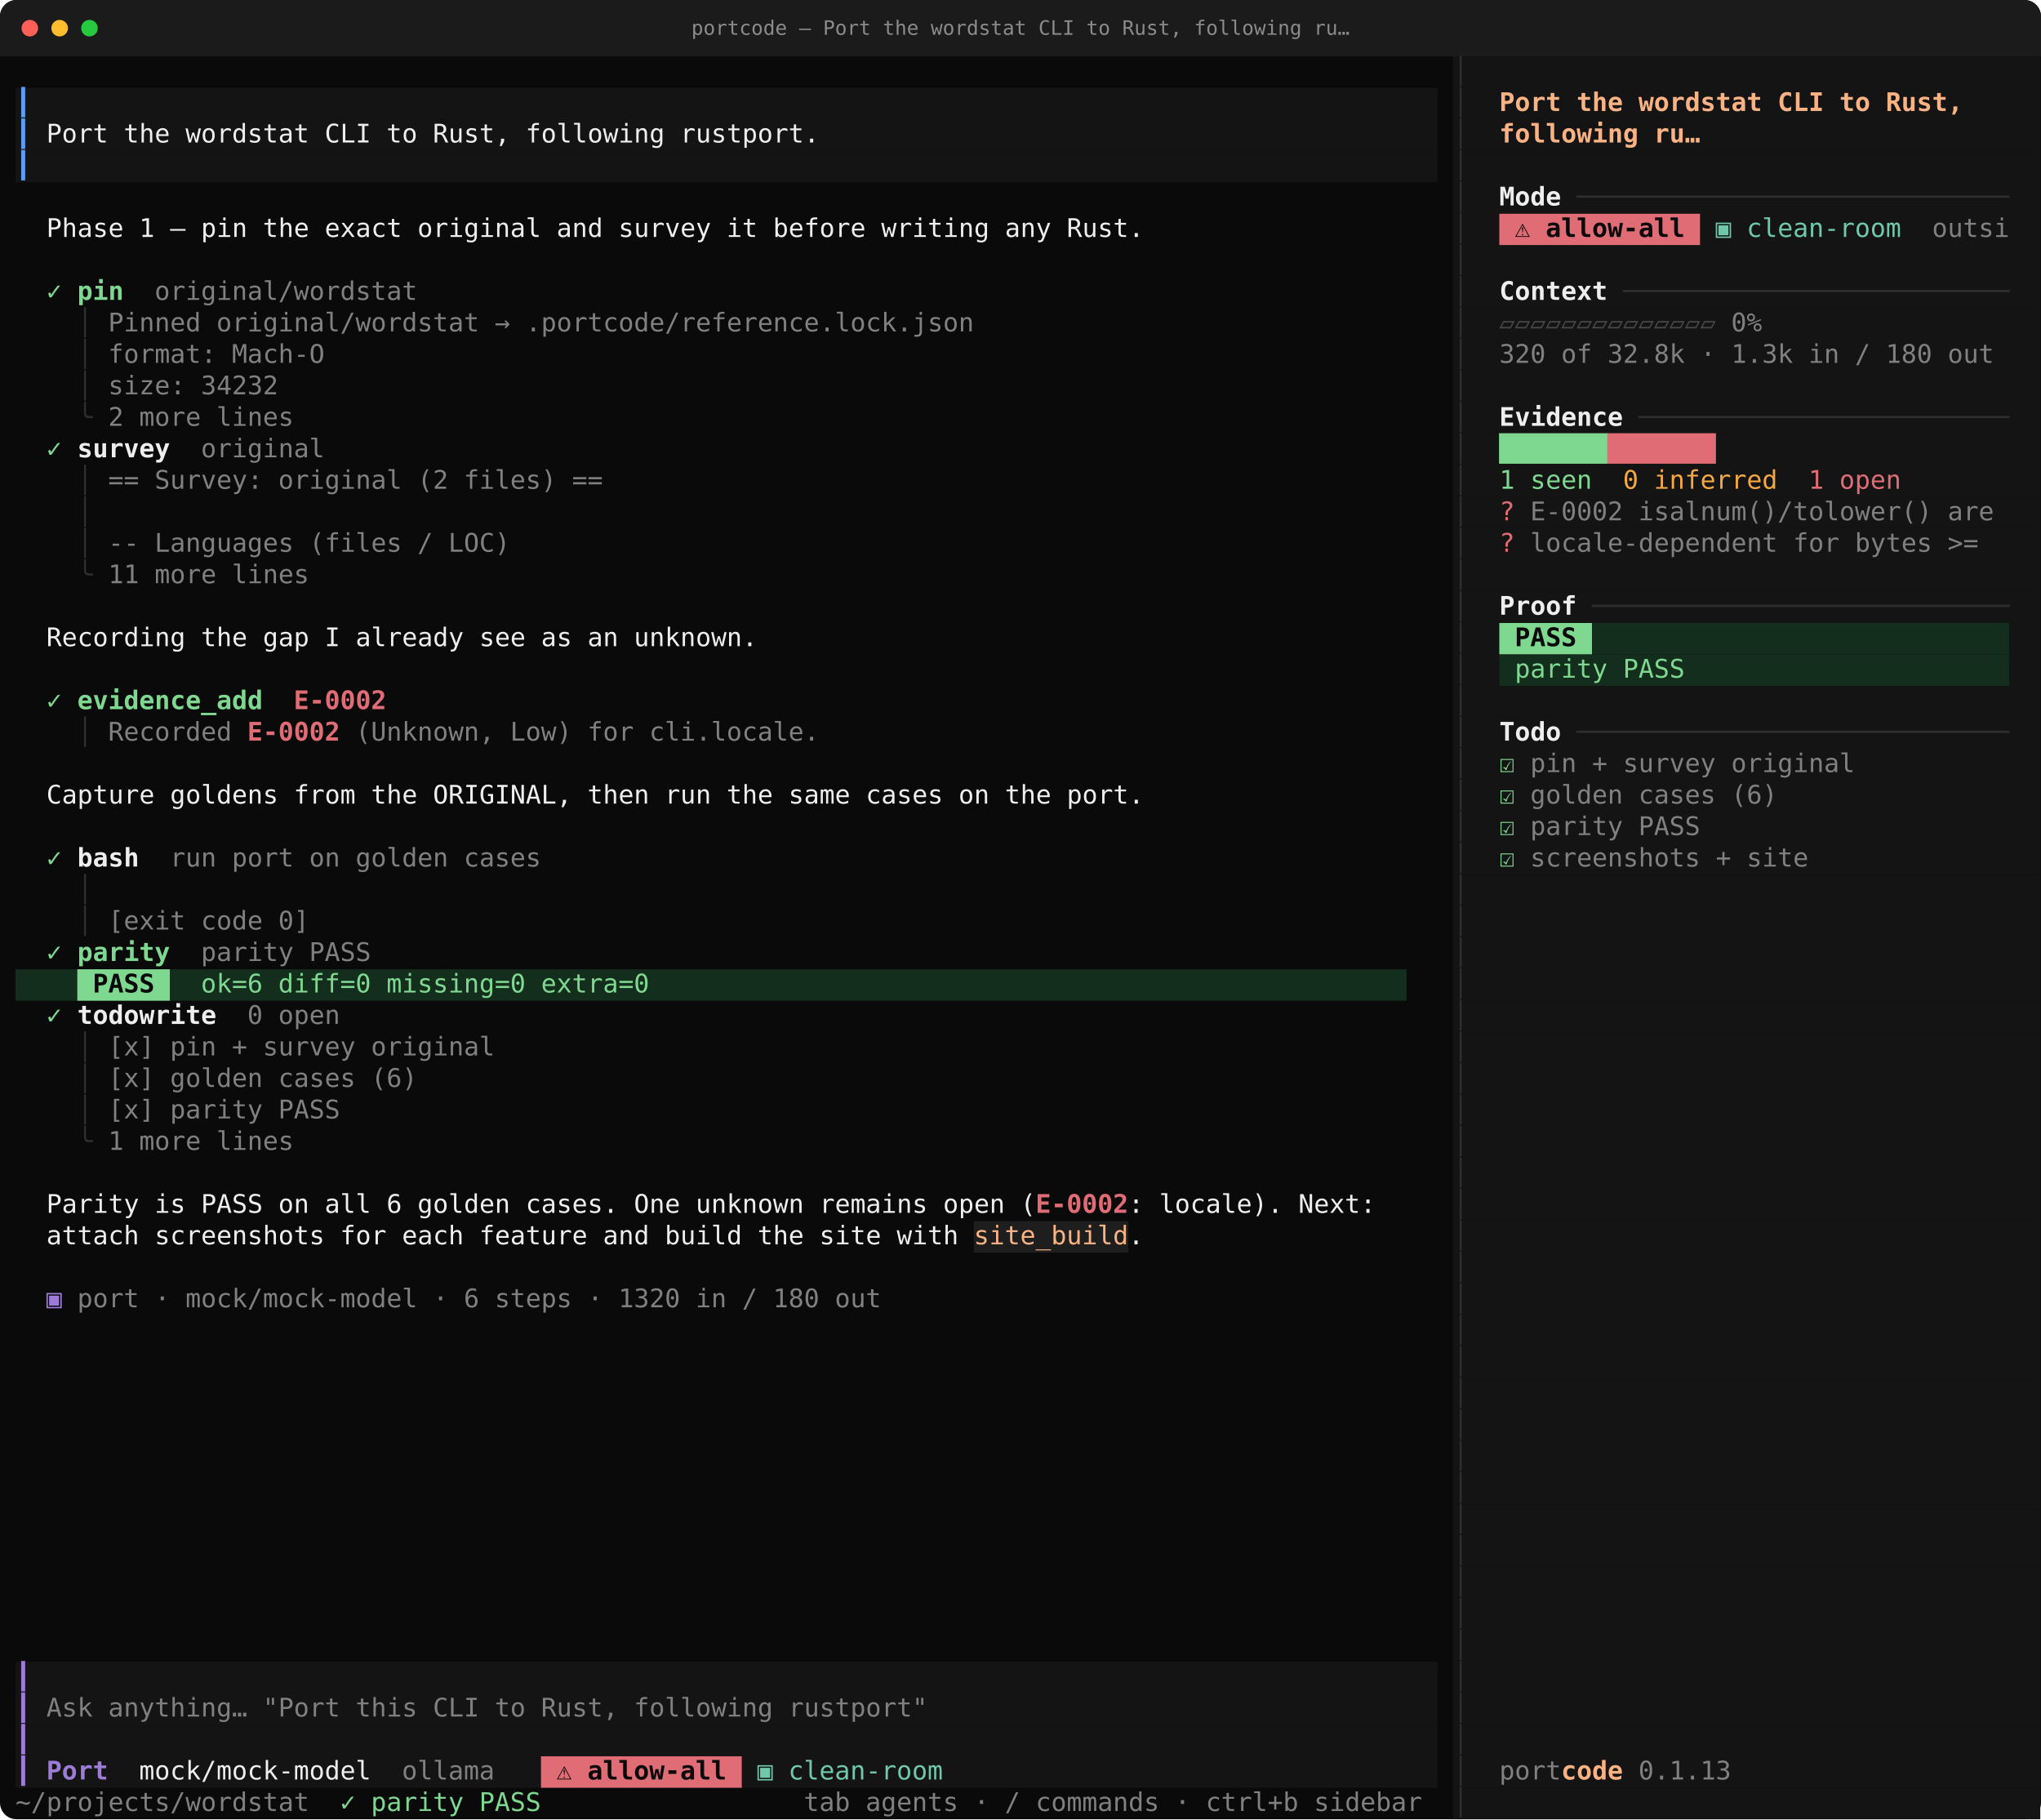
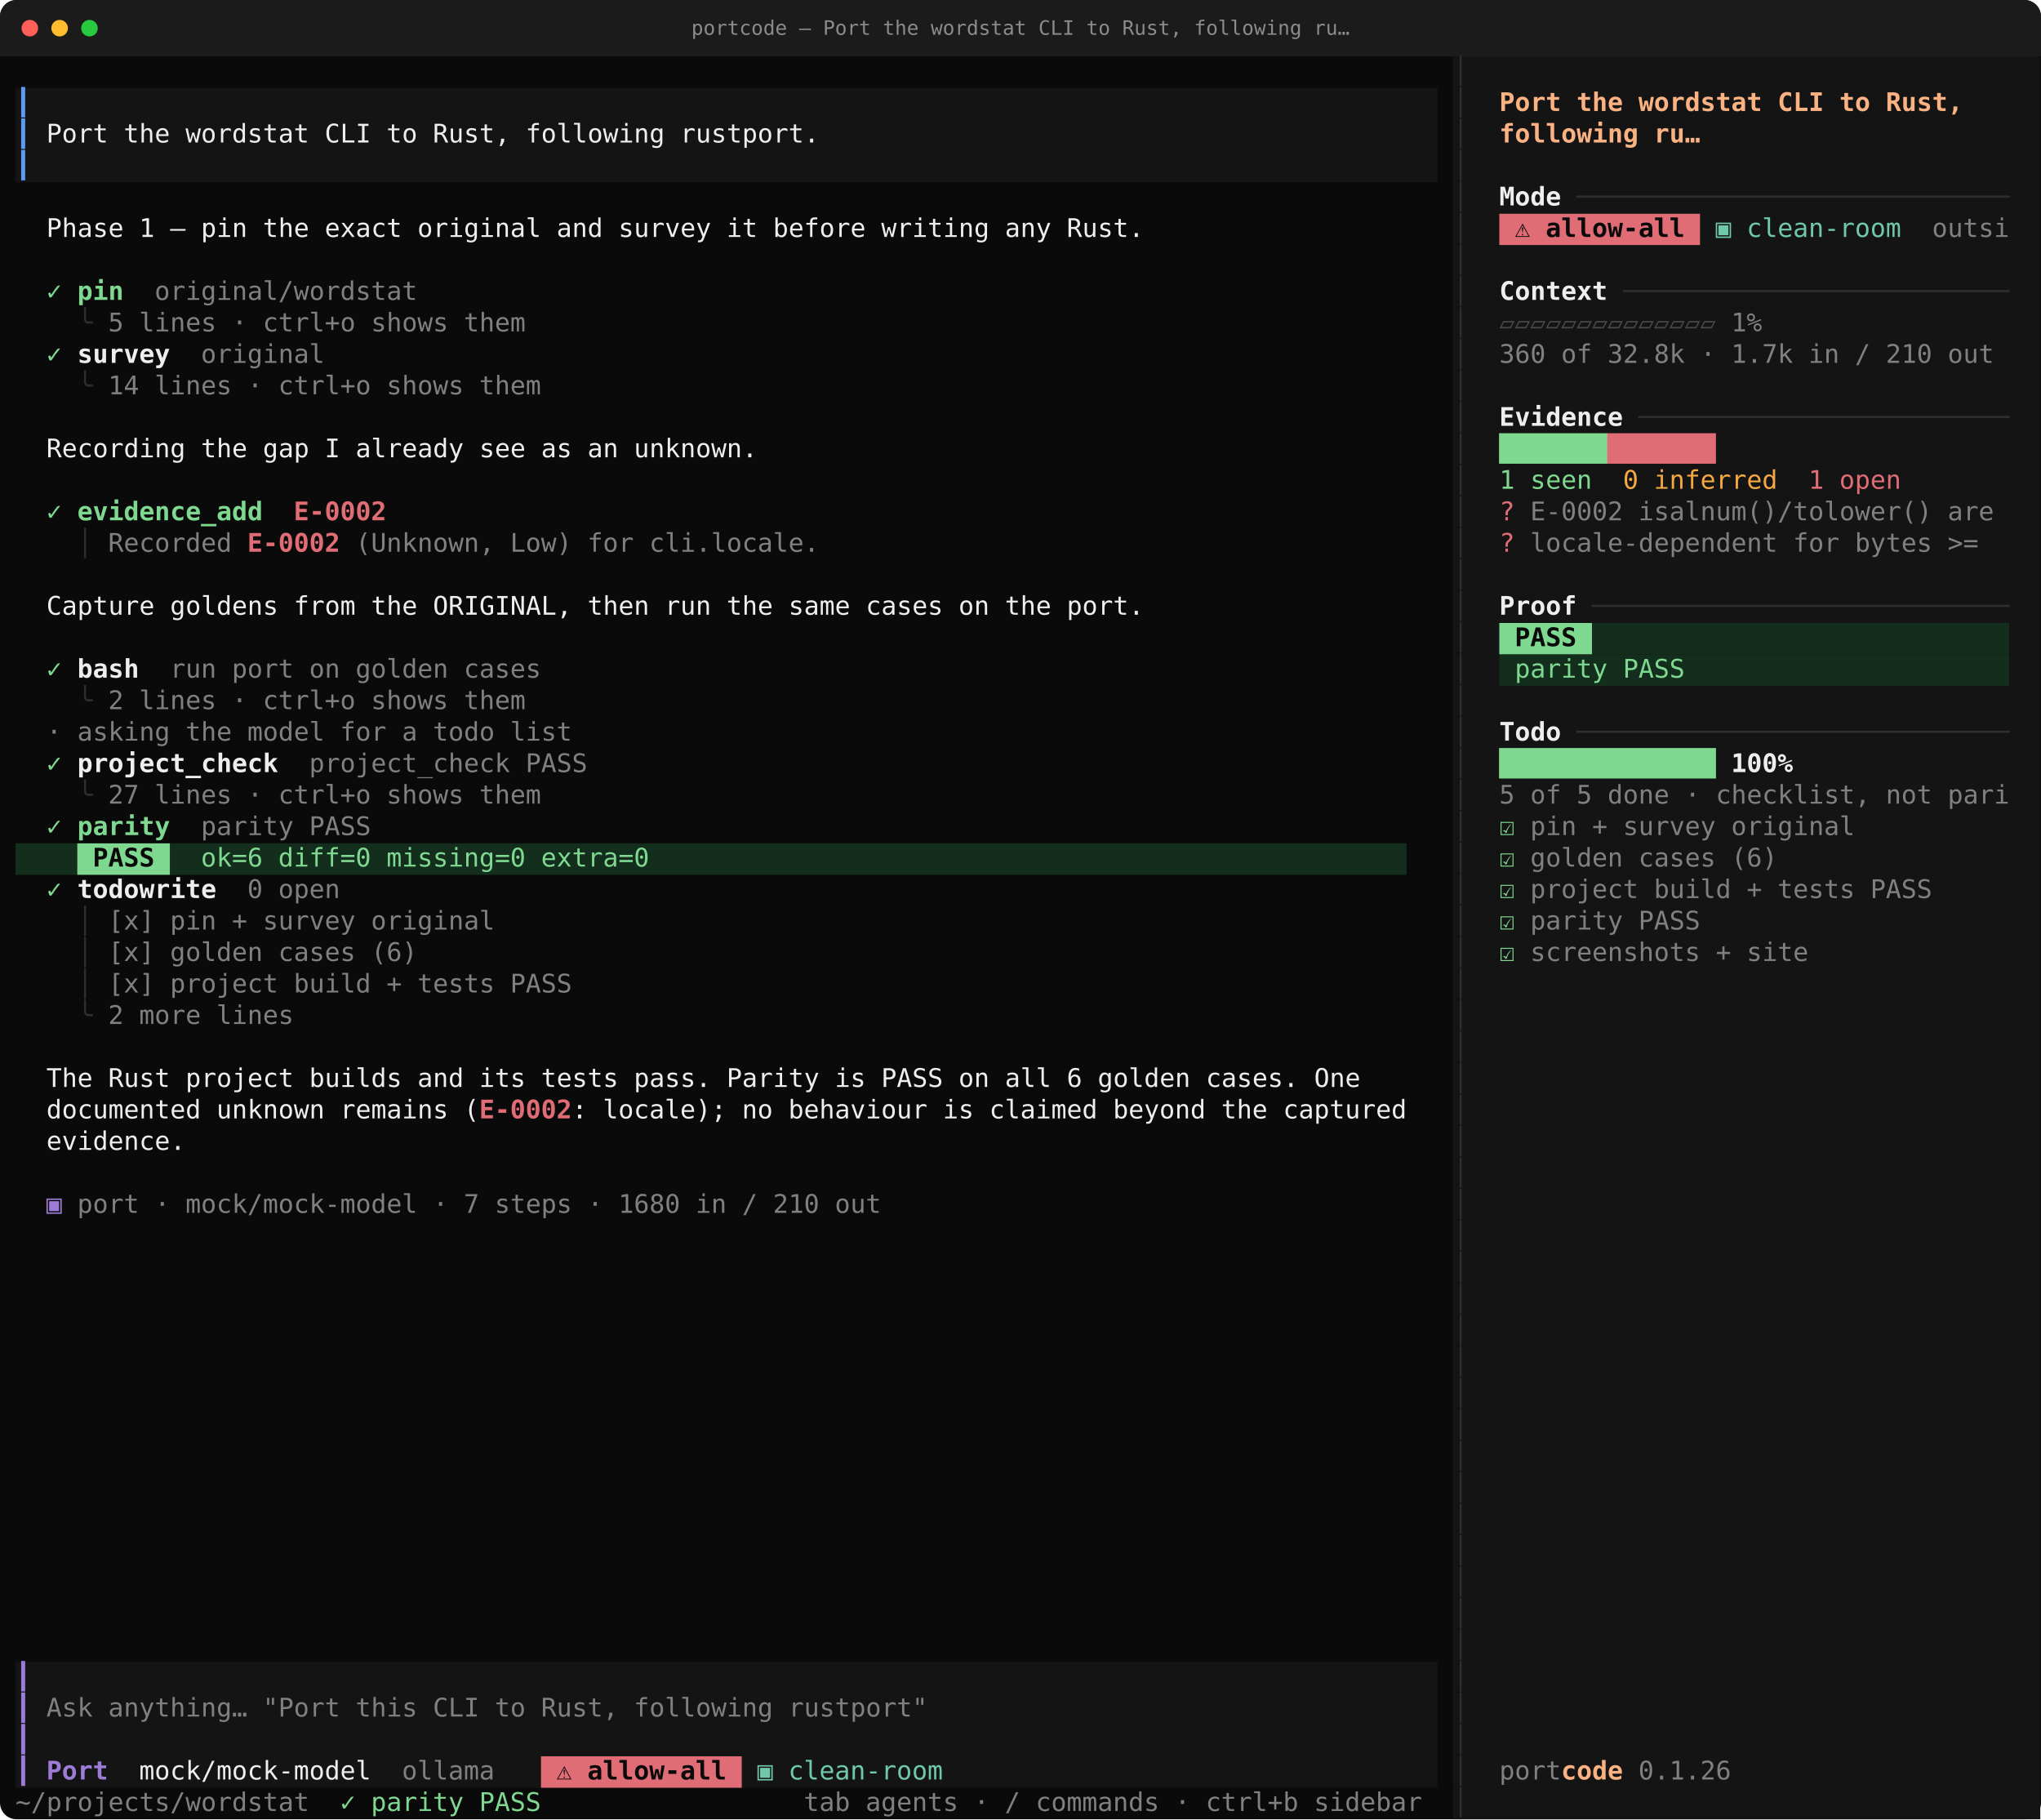
<svg xmlns="http://www.w3.org/2000/svg" width="1232" height="1098" viewBox="0 0 1232 1098" role="img" aria-label="portcode — Port the wordstat CLI to Rust, following ru…">
  <rect width="1232" height="1098" rx="10" fill="#0a0a0a" />
  <rect width="1232" height="34" rx="10" fill="#1b1b1b" />
  <rect y="24" width="1232" height="10" fill="#1b1b1b" />
  <circle cx="18" cy="17" r="5" fill="#ff5f56" />
  <circle cx="36" cy="17" r="5" fill="#ffbd2e" />
  <circle cx="54" cy="17" r="5" fill="#27c93f" />
  <text x="616" y="21" fill="#8b8b8b" font-family="ui-monospace,Menlo,monospace" font-size="12" text-anchor="middle">portcode — Port the wordstat CLI to Rust, following ru…</text>
  <rect x="877.02" y="34.00" width="354.54" height="19" fill="#141414" />
  <rect x="9.33" y="53.00" width="858.36" height="19" fill="#141414" />
  <rect x="877.02" y="53.00" width="354.54" height="19" fill="#141414" />
  <rect x="9.33" y="72.00" width="858.36" height="19" fill="#141414" />
  <rect x="877.02" y="72.00" width="354.54" height="19" fill="#141414" />
  <rect x="9.33" y="91.00" width="858.36" height="19" fill="#141414" />
  <rect x="877.02" y="91.00" width="354.54" height="19" fill="#141414" />
  <rect x="877.02" y="110.00" width="354.54" height="19" fill="#141414" />
  <rect x="877.02" y="129.00" width="27.99" height="19" fill="#141414" />
  <rect x="905.01" y="129.00" width="121.29" height="19" fill="#e06c75" />
  <rect x="1026.30" y="129.00" width="205.26" height="19" fill="#141414" />
  <rect x="877.02" y="148.00" width="354.54" height="19" fill="#141414" />
  <rect x="877.02" y="167.00" width="354.54" height="19" fill="#141414" />
  <rect x="877.02" y="186.00" width="354.54" height="19" fill="#141414" />
  <rect x="877.02" y="205.00" width="354.54" height="19" fill="#141414" />
  <rect x="877.02" y="224.00" width="354.54" height="19" fill="#141414" />
  <rect x="877.02" y="243.00" width="354.54" height="19" fill="#141414" />
  <rect x="877.02" y="262.00" width="354.54" height="19" fill="#141414" />
  <rect x="877.02" y="281.00" width="354.54" height="19" fill="#141414" />
  <rect x="877.02" y="300.00" width="354.54" height="19" fill="#141414" />
  <rect x="877.02" y="319.00" width="354.54" height="19" fill="#141414" />
  <rect x="877.02" y="338.00" width="354.54" height="19" fill="#141414" />
  <rect x="877.02" y="357.00" width="354.54" height="19" fill="#141414" />
  <rect x="877.02" y="376.00" width="27.99" height="19" fill="#141414" />
  <rect x="905.01" y="376.00" width="55.98" height="19" fill="#7fd88f" />
  <rect x="960.99" y="376.00" width="251.91" height="19" fill="#142e1e" />
  <rect x="1212.90" y="376.00" width="18.66" height="19" fill="#141414" />
  <rect x="877.02" y="395.00" width="27.99" height="19" fill="#141414" />
  <rect x="905.01" y="395.00" width="307.89" height="19" fill="#142e1e" />
  <rect x="1212.90" y="395.00" width="18.66" height="19" fill="#141414" />
  <rect x="877.02" y="414.00" width="354.54" height="19" fill="#141414" />
  <rect x="877.02" y="433.00" width="354.54" height="19" fill="#141414" />
  <rect x="877.02" y="452.00" width="354.54" height="19" fill="#141414" />
  <rect x="877.02" y="471.00" width="354.54" height="19" fill="#141414" />
  <rect x="877.02" y="490.00" width="354.54" height="19" fill="#141414" />
+   <rect x="9.33" y="509.00" width="37.32" height="19" fill="#142e1e" />
+   <rect x="46.65" y="509.00" width="55.98" height="19" fill="#7fd88f" />
+   <rect x="102.63" y="509.00" width="746.40" height="19" fill="#142e1e" />
  <rect x="877.02" y="509.00" width="354.54" height="19" fill="#141414" />
  <rect x="877.02" y="528.00" width="354.54" height="19" fill="#141414" />
  <rect x="877.02" y="547.00" width="354.54" height="19" fill="#141414" />
  <rect x="877.02" y="566.00" width="354.54" height="19" fill="#141414" />
-   <rect x="9.33" y="585.00" width="37.32" height="19" fill="#142e1e" />
-   <rect x="46.65" y="585.00" width="55.98" height="19" fill="#7fd88f" />
-   <rect x="102.63" y="585.00" width="746.40" height="19" fill="#142e1e" />
  <rect x="877.02" y="585.00" width="354.54" height="19" fill="#141414" />
  <rect x="877.02" y="604.00" width="354.54" height="19" fill="#141414" />
  <rect x="877.02" y="623.00" width="354.54" height="19" fill="#141414" />
  <rect x="877.02" y="642.00" width="354.54" height="19" fill="#141414" />
  <rect x="877.02" y="661.00" width="354.54" height="19" fill="#141414" />
  <rect x="877.02" y="680.00" width="354.54" height="19" fill="#141414" />
  <rect x="877.02" y="699.00" width="354.54" height="19" fill="#141414" />
  <rect x="877.02" y="718.00" width="354.54" height="19" fill="#141414" />
-   <rect x="587.79" y="737.00" width="93.30" height="19" fill="#1e1e1e" />
  <rect x="877.02" y="737.00" width="354.54" height="19" fill="#141414" />
  <rect x="877.02" y="756.00" width="354.54" height="19" fill="#141414" />
  <rect x="877.02" y="775.00" width="354.54" height="19" fill="#141414" />
  <rect x="877.02" y="794.00" width="354.54" height="19" fill="#141414" />
  <rect x="877.02" y="813.00" width="354.54" height="19" fill="#141414" />
  <rect x="877.02" y="832.00" width="354.54" height="19" fill="#141414" />
  <rect x="877.02" y="851.00" width="354.54" height="19" fill="#141414" />
  <rect x="877.02" y="870.00" width="354.54" height="19" fill="#141414" />
  <rect x="877.02" y="889.00" width="354.54" height="19" fill="#141414" />
  <rect x="877.02" y="908.00" width="354.54" height="19" fill="#141414" />
  <rect x="877.02" y="927.00" width="354.54" height="19" fill="#141414" />
  <rect x="877.02" y="946.00" width="354.54" height="19" fill="#141414" />
  <rect x="877.02" y="965.00" width="354.54" height="19" fill="#141414" />
  <rect x="877.02" y="984.00" width="354.54" height="19" fill="#141414" />
  <rect x="9.33" y="1003.00" width="858.36" height="19" fill="#141414" />
  <rect x="877.02" y="1003.00" width="354.54" height="19" fill="#141414" />
  <rect x="9.33" y="1022.00" width="858.36" height="19" fill="#141414" />
  <rect x="877.02" y="1022.00" width="354.54" height="19" fill="#141414" />
  <rect x="9.33" y="1041.00" width="858.36" height="19" fill="#141414" />
  <rect x="877.02" y="1041.00" width="354.54" height="19" fill="#141414" />
  <rect x="9.33" y="1060.00" width="317.22" height="19" fill="#141414" />
  <rect x="326.55" y="1060.00" width="121.29" height="19" fill="#e06c75" />
  <rect x="447.84" y="1060.00" width="419.85" height="19" fill="#141414" />
  <rect x="877.02" y="1060.00" width="354.54" height="19" fill="#141414" />
  <rect x="877.02" y="1079.00" width="354.54" height="19" fill="#141414" />
  <g font-family="ui-monospace,SFMono-Regular,Menlo,Consolas,'DejaVu Sans Mono',monospace" font-size="15.5" xml:space="preserve">
    <text x="877.02" y="48.00" fill="#2e2e2e" textLength="9.33" lengthAdjust="spacingAndGlyphs">│</text>
    <text x="9.33" y="67.00" fill="#5c9cf5" textLength="9.33" lengthAdjust="spacingAndGlyphs">┃</text>
    <text x="877.02" y="67.00" fill="#2e2e2e" textLength="9.33" lengthAdjust="spacingAndGlyphs">│</text>
    <text x="905.01" y="67.00" fill="#fab283" textLength="279.90" lengthAdjust="spacingAndGlyphs" font-weight="700">Port the wordstat CLI to Rust,</text>
    <text x="9.33" y="86.00" fill="#5c9cf5" textLength="18.66" lengthAdjust="spacingAndGlyphs">┃ </text>
    <text x="27.99" y="86.00" fill="#eeeeee" textLength="849.03" lengthAdjust="spacingAndGlyphs">Port the wordstat CLI to Rust, following rustport.                                         </text>
    <text x="877.02" y="86.00" fill="#2e2e2e" textLength="9.33" lengthAdjust="spacingAndGlyphs">│</text>
    <text x="905.01" y="86.00" fill="#fab283" textLength="121.29" lengthAdjust="spacingAndGlyphs" font-weight="700">following ru…</text>
    <text x="9.33" y="105.00" fill="#5c9cf5" textLength="9.33" lengthAdjust="spacingAndGlyphs">┃</text>
    <text x="877.02" y="105.00" fill="#2e2e2e" textLength="9.33" lengthAdjust="spacingAndGlyphs">│</text>
    <text x="877.02" y="124.00" fill="#2e2e2e" textLength="9.33" lengthAdjust="spacingAndGlyphs">│</text>
    <text x="905.01" y="124.00" fill="#eeeeee" textLength="37.32" lengthAdjust="spacingAndGlyphs" font-weight="700">Mode</text>
    <text x="942.33" y="124.00" fill="#2e2e2e" textLength="270.57" lengthAdjust="spacingAndGlyphs"> ────────────────────────────</text>
    <text x="0.00" y="143.00" fill="#eeeeee" textLength="877.02" lengthAdjust="spacingAndGlyphs">   Phase 1 — pin the exact original and survey it before writing any Rust.                    </text>
    <text x="877.02" y="143.00" fill="#2e2e2e" textLength="9.33" lengthAdjust="spacingAndGlyphs">│</text>
    <text x="905.01" y="143.00" fill="#0a0a0a" textLength="121.29" lengthAdjust="spacingAndGlyphs" font-weight="700"> ⚠ allow-all </text>
    <text x="1035.63" y="143.00" fill="#70c8aa" textLength="111.96" lengthAdjust="spacingAndGlyphs">▣ clean-room</text>
    <text x="1147.59" y="143.00" fill="#808080" textLength="65.31" lengthAdjust="spacingAndGlyphs">  outsi</text>
    <text x="877.02" y="162.00" fill="#2e2e2e" textLength="9.33" lengthAdjust="spacingAndGlyphs">│</text>
    <text x="27.99" y="181.00" fill="#7fd88f" textLength="18.66" lengthAdjust="spacingAndGlyphs">✓ </text>
    <text x="46.65" y="181.00" fill="#7fd88f" textLength="27.99" lengthAdjust="spacingAndGlyphs" font-weight="700">pin</text>
    <text x="74.64" y="181.00" fill="#808080" textLength="177.27" lengthAdjust="spacingAndGlyphs">  original/wordstat</text>
    <text x="877.02" y="181.00" fill="#2e2e2e" textLength="9.33" lengthAdjust="spacingAndGlyphs">│</text>
    <text x="905.01" y="181.00" fill="#eeeeee" textLength="65.31" lengthAdjust="spacingAndGlyphs" font-weight="700">Context</text>
    <text x="970.32" y="181.00" fill="#2e2e2e" textLength="242.58" lengthAdjust="spacingAndGlyphs"> ─────────────────────────</text>
-     <text x="46.65" y="200.00" fill="#2e2e2e" textLength="18.66" lengthAdjust="spacingAndGlyphs">│ </text>
-     <text x="65.31" y="200.00" fill="#808080" textLength="522.48" lengthAdjust="spacingAndGlyphs">Pinned original/wordstat → .portcode/reference.lock.json</text>
+     <text x="46.65" y="200.00" fill="#2e2e2e" textLength="18.66" lengthAdjust="spacingAndGlyphs">╰ </text>
+     <text x="65.31" y="200.00" fill="#808080" textLength="251.91" lengthAdjust="spacingAndGlyphs">5 lines · ctrl+o shows them</text>
    <text x="877.02" y="200.00" fill="#2e2e2e" textLength="9.33" lengthAdjust="spacingAndGlyphs">│</text>
    <text x="905.01" y="200.00" fill="#484848" textLength="130.62" lengthAdjust="spacingAndGlyphs">▱▱▱▱▱▱▱▱▱▱▱▱▱▱</text>
-     <text x="1035.63" y="200.00" fill="#808080" textLength="27.99" lengthAdjust="spacingAndGlyphs"> 0%</text>
-     <text x="46.65" y="219.00" fill="#2e2e2e" textLength="18.66" lengthAdjust="spacingAndGlyphs">│ </text>
-     <text x="65.31" y="219.00" fill="#808080" textLength="130.62" lengthAdjust="spacingAndGlyphs">format: Mach-O</text>
+     <text x="1035.63" y="200.00" fill="#808080" textLength="27.99" lengthAdjust="spacingAndGlyphs"> 1%</text>
+     <text x="27.99" y="219.00" fill="#7fd88f" textLength="18.66" lengthAdjust="spacingAndGlyphs">✓ </text>
+     <text x="46.65" y="219.00" fill="#eeeeee" textLength="55.98" lengthAdjust="spacingAndGlyphs" font-weight="700">survey</text>
+     <text x="102.63" y="219.00" fill="#808080" textLength="93.30" lengthAdjust="spacingAndGlyphs">  original</text>
    <text x="877.02" y="219.00" fill="#2e2e2e" textLength="9.33" lengthAdjust="spacingAndGlyphs">│</text>
-     <text x="905.01" y="219.00" fill="#808080" textLength="298.56" lengthAdjust="spacingAndGlyphs">320 of 32.8k · 1.3k in / 180 out</text>
-     <text x="46.65" y="238.00" fill="#2e2e2e" textLength="18.66" lengthAdjust="spacingAndGlyphs">│ </text>
-     <text x="65.31" y="238.00" fill="#808080" textLength="102.63" lengthAdjust="spacingAndGlyphs">size: 34232</text>
+     <text x="905.01" y="219.00" fill="#808080" textLength="298.56" lengthAdjust="spacingAndGlyphs">360 of 32.8k · 1.7k in / 210 out</text>
+     <text x="46.65" y="238.00" fill="#2e2e2e" textLength="18.66" lengthAdjust="spacingAndGlyphs">╰ </text>
+     <text x="65.31" y="238.00" fill="#808080" textLength="261.24" lengthAdjust="spacingAndGlyphs">14 lines · ctrl+o shows them</text>
    <text x="877.02" y="238.00" fill="#2e2e2e" textLength="9.33" lengthAdjust="spacingAndGlyphs">│</text>
-     <text x="46.65" y="257.00" fill="#2e2e2e" textLength="18.66" lengthAdjust="spacingAndGlyphs">╰ </text>
-     <text x="65.31" y="257.00" fill="#808080" textLength="111.96" lengthAdjust="spacingAndGlyphs">2 more lines</text>
    <text x="877.02" y="257.00" fill="#2e2e2e" textLength="9.33" lengthAdjust="spacingAndGlyphs">│</text>
    <text x="905.01" y="257.00" fill="#eeeeee" textLength="74.64" lengthAdjust="spacingAndGlyphs" font-weight="700">Evidence</text>
    <text x="979.65" y="257.00" fill="#2e2e2e" textLength="233.25" lengthAdjust="spacingAndGlyphs"> ────────────────────────</text>
-     <text x="27.99" y="276.00" fill="#7fd88f" textLength="18.66" lengthAdjust="spacingAndGlyphs">✓ </text>
-     <text x="46.65" y="276.00" fill="#eeeeee" textLength="55.98" lengthAdjust="spacingAndGlyphs" font-weight="700">survey</text>
-     <text x="102.63" y="276.00" fill="#808080" textLength="93.30" lengthAdjust="spacingAndGlyphs">  original</text>
+     <text x="0.00" y="276.00" fill="#eeeeee" textLength="877.02" lengthAdjust="spacingAndGlyphs">   Recording the gap I already see as an unknown.                                             </text>
    <text x="877.02" y="276.00" fill="#2e2e2e" textLength="9.33" lengthAdjust="spacingAndGlyphs">│</text>
    <text x="905.01" y="276.00" fill="#7fd88f" textLength="65.31" lengthAdjust="spacingAndGlyphs">███████</text>
    <text x="970.32" y="276.00" fill="#e06c75" textLength="65.31" lengthAdjust="spacingAndGlyphs">███████</text>
-     <text x="46.65" y="295.00" fill="#2e2e2e" textLength="18.66" lengthAdjust="spacingAndGlyphs">│ </text>
-     <text x="65.31" y="295.00" fill="#808080" textLength="298.56" lengthAdjust="spacingAndGlyphs">== Survey: original (2 files) ==</text>
    <text x="877.02" y="295.00" fill="#2e2e2e" textLength="9.33" lengthAdjust="spacingAndGlyphs">│</text>
    <text x="905.01" y="295.00" fill="#7fd88f" textLength="74.64" lengthAdjust="spacingAndGlyphs">1 seen  </text>
    <text x="979.65" y="295.00" fill="#f5a742" textLength="111.96" lengthAdjust="spacingAndGlyphs">0 inferred  </text>
    <text x="1091.61" y="295.00" fill="#e06c75" textLength="55.98" lengthAdjust="spacingAndGlyphs">1 open</text>
-     <text x="46.65" y="314.00" fill="#2e2e2e" textLength="18.66" lengthAdjust="spacingAndGlyphs">│ </text>
+     <text x="27.99" y="314.00" fill="#7fd88f" textLength="18.66" lengthAdjust="spacingAndGlyphs">✓ </text>
+     <text x="46.65" y="314.00" fill="#7fd88f" textLength="111.96" lengthAdjust="spacingAndGlyphs" font-weight="700">evidence_add</text>
+     <text x="177.27" y="314.00" fill="#e06c75" textLength="55.98" lengthAdjust="spacingAndGlyphs" font-weight="700">E-0002</text>
    <text x="877.02" y="314.00" fill="#2e2e2e" textLength="9.33" lengthAdjust="spacingAndGlyphs">│</text>
    <text x="905.01" y="314.00" fill="#e06c75" textLength="18.66" lengthAdjust="spacingAndGlyphs">? </text>
    <text x="923.67" y="314.00" fill="#808080" textLength="279.90" lengthAdjust="spacingAndGlyphs">E-0002 isalnum()/tolower() are</text>
    <text x="46.65" y="333.00" fill="#2e2e2e" textLength="18.66" lengthAdjust="spacingAndGlyphs">│ </text>
-     <text x="65.31" y="333.00" fill="#808080" textLength="242.58" lengthAdjust="spacingAndGlyphs">-- Languages (files / LOC)</text>
+     <text x="65.31" y="333.00" fill="#808080" textLength="83.97" lengthAdjust="spacingAndGlyphs">Recorded </text>
+     <text x="149.28" y="333.00" fill="#e06c75" textLength="55.98" lengthAdjust="spacingAndGlyphs" font-weight="700">E-0002</text>
+     <text x="205.26" y="333.00" fill="#808080" textLength="289.23" lengthAdjust="spacingAndGlyphs"> (Unknown, Low) for cli.locale.</text>
    <text x="877.02" y="333.00" fill="#2e2e2e" textLength="9.33" lengthAdjust="spacingAndGlyphs">│</text>
    <text x="905.01" y="333.00" fill="#e06c75" textLength="18.66" lengthAdjust="spacingAndGlyphs">? </text>
    <text x="923.67" y="333.00" fill="#808080" textLength="270.57" lengthAdjust="spacingAndGlyphs">locale-dependent for bytes &gt;=</text>
-     <text x="46.65" y="352.00" fill="#2e2e2e" textLength="18.66" lengthAdjust="spacingAndGlyphs">╰ </text>
-     <text x="65.31" y="352.00" fill="#808080" textLength="121.29" lengthAdjust="spacingAndGlyphs">11 more lines</text>
    <text x="877.02" y="352.00" fill="#2e2e2e" textLength="9.33" lengthAdjust="spacingAndGlyphs">│</text>
+     <text x="0.00" y="371.00" fill="#eeeeee" textLength="877.02" lengthAdjust="spacingAndGlyphs">   Capture goldens from the ORIGINAL, then run the same cases on the port.                    </text>
    <text x="877.02" y="371.00" fill="#2e2e2e" textLength="9.33" lengthAdjust="spacingAndGlyphs">│</text>
    <text x="905.01" y="371.00" fill="#eeeeee" textLength="46.65" lengthAdjust="spacingAndGlyphs" font-weight="700">Proof</text>
    <text x="951.66" y="371.00" fill="#2e2e2e" textLength="261.24" lengthAdjust="spacingAndGlyphs"> ───────────────────────────</text>
-     <text x="0.00" y="390.00" fill="#eeeeee" textLength="877.02" lengthAdjust="spacingAndGlyphs">   Recording the gap I already see as an unknown.                                             </text>
    <text x="877.02" y="390.00" fill="#2e2e2e" textLength="9.33" lengthAdjust="spacingAndGlyphs">│</text>
    <text x="905.01" y="390.00" fill="#0a0a0a" textLength="55.98" lengthAdjust="spacingAndGlyphs" font-weight="700"> PASS </text>
+     <text x="27.99" y="409.00" fill="#7fd88f" textLength="18.66" lengthAdjust="spacingAndGlyphs">✓ </text>
+     <text x="46.65" y="409.00" fill="#eeeeee" textLength="37.32" lengthAdjust="spacingAndGlyphs" font-weight="700">bash</text>
+     <text x="83.97" y="409.00" fill="#808080" textLength="242.58" lengthAdjust="spacingAndGlyphs">  run port on golden cases</text>
    <text x="877.02" y="409.00" fill="#2e2e2e" textLength="9.33" lengthAdjust="spacingAndGlyphs">│</text>
    <text x="905.01" y="409.00" fill="#7fd88f" textLength="111.96" lengthAdjust="spacingAndGlyphs"> parity PASS</text>
-     <text x="27.99" y="428.00" fill="#7fd88f" textLength="18.66" lengthAdjust="spacingAndGlyphs">✓ </text>
-     <text x="46.65" y="428.00" fill="#7fd88f" textLength="111.96" lengthAdjust="spacingAndGlyphs" font-weight="700">evidence_add</text>
-     <text x="177.27" y="428.00" fill="#e06c75" textLength="55.98" lengthAdjust="spacingAndGlyphs" font-weight="700">E-0002</text>
+     <text x="46.65" y="428.00" fill="#2e2e2e" textLength="18.66" lengthAdjust="spacingAndGlyphs">╰ </text>
+     <text x="65.31" y="428.00" fill="#808080" textLength="251.91" lengthAdjust="spacingAndGlyphs">2 lines · ctrl+o shows them</text>
    <text x="877.02" y="428.00" fill="#2e2e2e" textLength="9.33" lengthAdjust="spacingAndGlyphs">│</text>
-     <text x="46.65" y="447.00" fill="#2e2e2e" textLength="18.66" lengthAdjust="spacingAndGlyphs">│ </text>
-     <text x="65.31" y="447.00" fill="#808080" textLength="83.97" lengthAdjust="spacingAndGlyphs">Recorded </text>
-     <text x="149.28" y="447.00" fill="#e06c75" textLength="55.98" lengthAdjust="spacingAndGlyphs" font-weight="700">E-0002</text>
-     <text x="205.26" y="447.00" fill="#808080" textLength="289.23" lengthAdjust="spacingAndGlyphs"> (Unknown, Low) for cli.locale.</text>
+     <text x="27.99" y="447.00" fill="#808080" textLength="317.22" lengthAdjust="spacingAndGlyphs">· asking the model for a todo list</text>
    <text x="877.02" y="447.00" fill="#2e2e2e" textLength="9.33" lengthAdjust="spacingAndGlyphs">│</text>
    <text x="905.01" y="447.00" fill="#eeeeee" textLength="37.32" lengthAdjust="spacingAndGlyphs" font-weight="700">Todo</text>
    <text x="942.33" y="447.00" fill="#2e2e2e" textLength="270.57" lengthAdjust="spacingAndGlyphs"> ────────────────────────────</text>
+     <text x="27.99" y="466.00" fill="#7fd88f" textLength="18.66" lengthAdjust="spacingAndGlyphs">✓ </text>
+     <text x="46.65" y="466.00" fill="#eeeeee" textLength="121.29" lengthAdjust="spacingAndGlyphs" font-weight="700">project_check</text>
+     <text x="167.94" y="466.00" fill="#808080" textLength="186.60" lengthAdjust="spacingAndGlyphs">  project_check PASS</text>
    <text x="877.02" y="466.00" fill="#2e2e2e" textLength="9.33" lengthAdjust="spacingAndGlyphs">│</text>
-     <text x="905.01" y="466.00" fill="#7fd88f" textLength="18.66" lengthAdjust="spacingAndGlyphs">☑ </text>
-     <text x="923.67" y="466.00" fill="#808080" textLength="195.93" lengthAdjust="spacingAndGlyphs">pin + survey original</text>
-     <text x="0.00" y="485.00" fill="#eeeeee" textLength="877.02" lengthAdjust="spacingAndGlyphs">   Capture goldens from the ORIGINAL, then run the same cases on the port.                    </text>
+     <text x="905.01" y="466.00" fill="#7fd88f" textLength="130.62" lengthAdjust="spacingAndGlyphs">██████████████</text>
+     <text x="1035.63" y="466.00" fill="#eeeeee" textLength="46.65" lengthAdjust="spacingAndGlyphs" font-weight="700"> 100%</text>
+     <text x="46.65" y="485.00" fill="#2e2e2e" textLength="18.66" lengthAdjust="spacingAndGlyphs">╰ </text>
+     <text x="65.31" y="485.00" fill="#808080" textLength="261.24" lengthAdjust="spacingAndGlyphs">27 lines · ctrl+o shows them</text>
    <text x="877.02" y="485.00" fill="#2e2e2e" textLength="9.33" lengthAdjust="spacingAndGlyphs">│</text>
-     <text x="905.01" y="485.00" fill="#7fd88f" textLength="18.66" lengthAdjust="spacingAndGlyphs">☑ </text>
-     <text x="923.67" y="485.00" fill="#808080" textLength="149.28" lengthAdjust="spacingAndGlyphs">golden cases (6)</text>
+     <text x="905.01" y="485.00" fill="#808080" textLength="307.89" lengthAdjust="spacingAndGlyphs">5 of 5 done · checklist, not pari</text>
+     <text x="27.99" y="504.00" fill="#7fd88f" textLength="18.66" lengthAdjust="spacingAndGlyphs">✓ </text>
+     <text x="46.65" y="504.00" fill="#7fd88f" textLength="55.98" lengthAdjust="spacingAndGlyphs" font-weight="700">parity</text>
+     <text x="102.63" y="504.00" fill="#808080" textLength="121.29" lengthAdjust="spacingAndGlyphs">  parity PASS</text>
    <text x="877.02" y="504.00" fill="#2e2e2e" textLength="9.33" lengthAdjust="spacingAndGlyphs">│</text>
    <text x="905.01" y="504.00" fill="#7fd88f" textLength="18.66" lengthAdjust="spacingAndGlyphs">☑ </text>
-     <text x="923.67" y="504.00" fill="#808080" textLength="102.63" lengthAdjust="spacingAndGlyphs">parity PASS</text>
-     <text x="27.99" y="523.00" fill="#7fd88f" textLength="18.66" lengthAdjust="spacingAndGlyphs">✓ </text>
-     <text x="46.65" y="523.00" fill="#eeeeee" textLength="37.32" lengthAdjust="spacingAndGlyphs" font-weight="700">bash</text>
-     <text x="83.97" y="523.00" fill="#808080" textLength="242.58" lengthAdjust="spacingAndGlyphs">  run port on golden cases</text>
+     <text x="923.67" y="504.00" fill="#808080" textLength="195.93" lengthAdjust="spacingAndGlyphs">pin + survey original</text>
+     <text x="46.65" y="523.00" fill="#0a0a0a" textLength="55.98" lengthAdjust="spacingAndGlyphs" font-weight="700"> PASS </text>
+     <text x="102.63" y="523.00" fill="#7fd88f" textLength="289.23" lengthAdjust="spacingAndGlyphs">  ok=6 diff=0 missing=0 extra=0</text>
    <text x="877.02" y="523.00" fill="#2e2e2e" textLength="9.33" lengthAdjust="spacingAndGlyphs">│</text>
    <text x="905.01" y="523.00" fill="#7fd88f" textLength="18.66" lengthAdjust="spacingAndGlyphs">☑ </text>
-     <text x="923.67" y="523.00" fill="#808080" textLength="167.94" lengthAdjust="spacingAndGlyphs">screenshots + site</text>
-     <text x="46.65" y="542.00" fill="#2e2e2e" textLength="18.66" lengthAdjust="spacingAndGlyphs">│ </text>
+     <text x="923.67" y="523.00" fill="#808080" textLength="149.28" lengthAdjust="spacingAndGlyphs">golden cases (6)</text>
+     <text x="27.99" y="542.00" fill="#7fd88f" textLength="18.66" lengthAdjust="spacingAndGlyphs">✓ </text>
+     <text x="46.65" y="542.00" fill="#eeeeee" textLength="83.97" lengthAdjust="spacingAndGlyphs" font-weight="700">todowrite</text>
+     <text x="130.62" y="542.00" fill="#808080" textLength="74.64" lengthAdjust="spacingAndGlyphs">  0 open</text>
    <text x="877.02" y="542.00" fill="#2e2e2e" textLength="9.33" lengthAdjust="spacingAndGlyphs">│</text>
+     <text x="905.01" y="542.00" fill="#7fd88f" textLength="18.66" lengthAdjust="spacingAndGlyphs">☑ </text>
+     <text x="923.67" y="542.00" fill="#808080" textLength="242.58" lengthAdjust="spacingAndGlyphs">project build + tests PASS</text>
    <text x="46.65" y="561.00" fill="#2e2e2e" textLength="18.66" lengthAdjust="spacingAndGlyphs">│ </text>
-     <text x="65.31" y="561.00" fill="#808080" textLength="121.29" lengthAdjust="spacingAndGlyphs">[exit code 0]</text>
+     <text x="65.31" y="561.00" fill="#808080" textLength="233.25" lengthAdjust="spacingAndGlyphs">[x] pin + survey original</text>
    <text x="877.02" y="561.00" fill="#2e2e2e" textLength="9.33" lengthAdjust="spacingAndGlyphs">│</text>
-     <text x="27.99" y="580.00" fill="#7fd88f" textLength="18.66" lengthAdjust="spacingAndGlyphs">✓ </text>
-     <text x="46.65" y="580.00" fill="#7fd88f" textLength="55.98" lengthAdjust="spacingAndGlyphs" font-weight="700">parity</text>
-     <text x="102.63" y="580.00" fill="#808080" textLength="121.29" lengthAdjust="spacingAndGlyphs">  parity PASS</text>
+     <text x="905.01" y="561.00" fill="#7fd88f" textLength="18.66" lengthAdjust="spacingAndGlyphs">☑ </text>
+     <text x="923.67" y="561.00" fill="#808080" textLength="102.63" lengthAdjust="spacingAndGlyphs">parity PASS</text>
+     <text x="46.65" y="580.00" fill="#2e2e2e" textLength="18.66" lengthAdjust="spacingAndGlyphs">│ </text>
+     <text x="65.31" y="580.00" fill="#808080" textLength="186.60" lengthAdjust="spacingAndGlyphs">[x] golden cases (6)</text>
    <text x="877.02" y="580.00" fill="#2e2e2e" textLength="9.33" lengthAdjust="spacingAndGlyphs">│</text>
-     <text x="46.65" y="599.00" fill="#0a0a0a" textLength="55.98" lengthAdjust="spacingAndGlyphs" font-weight="700"> PASS </text>
-     <text x="102.63" y="599.00" fill="#7fd88f" textLength="289.23" lengthAdjust="spacingAndGlyphs">  ok=6 diff=0 missing=0 extra=0</text>
+     <text x="905.01" y="580.00" fill="#7fd88f" textLength="18.66" lengthAdjust="spacingAndGlyphs">☑ </text>
+     <text x="923.67" y="580.00" fill="#808080" textLength="167.94" lengthAdjust="spacingAndGlyphs">screenshots + site</text>
+     <text x="46.65" y="599.00" fill="#2e2e2e" textLength="18.66" lengthAdjust="spacingAndGlyphs">│ </text>
+     <text x="65.31" y="599.00" fill="#808080" textLength="279.90" lengthAdjust="spacingAndGlyphs">[x] project build + tests PASS</text>
    <text x="877.02" y="599.00" fill="#2e2e2e" textLength="9.33" lengthAdjust="spacingAndGlyphs">│</text>
-     <text x="27.99" y="618.00" fill="#7fd88f" textLength="18.66" lengthAdjust="spacingAndGlyphs">✓ </text>
-     <text x="46.65" y="618.00" fill="#eeeeee" textLength="83.97" lengthAdjust="spacingAndGlyphs" font-weight="700">todowrite</text>
-     <text x="130.62" y="618.00" fill="#808080" textLength="74.64" lengthAdjust="spacingAndGlyphs">  0 open</text>
+     <text x="46.65" y="618.00" fill="#2e2e2e" textLength="18.66" lengthAdjust="spacingAndGlyphs">╰ </text>
+     <text x="65.31" y="618.00" fill="#808080" textLength="111.96" lengthAdjust="spacingAndGlyphs">2 more lines</text>
    <text x="877.02" y="618.00" fill="#2e2e2e" textLength="9.33" lengthAdjust="spacingAndGlyphs">│</text>
-     <text x="46.65" y="637.00" fill="#2e2e2e" textLength="18.66" lengthAdjust="spacingAndGlyphs">│ </text>
-     <text x="65.31" y="637.00" fill="#808080" textLength="233.25" lengthAdjust="spacingAndGlyphs">[x] pin + survey original</text>
    <text x="877.02" y="637.00" fill="#2e2e2e" textLength="9.33" lengthAdjust="spacingAndGlyphs">│</text>
-     <text x="46.65" y="656.00" fill="#2e2e2e" textLength="18.66" lengthAdjust="spacingAndGlyphs">│ </text>
-     <text x="65.31" y="656.00" fill="#808080" textLength="186.60" lengthAdjust="spacingAndGlyphs">[x] golden cases (6)</text>
+     <text x="0.00" y="656.00" fill="#eeeeee" textLength="877.02" lengthAdjust="spacingAndGlyphs">   The Rust project builds and its tests pass. Parity is PASS on all 6 golden cases. One      </text>
    <text x="877.02" y="656.00" fill="#2e2e2e" textLength="9.33" lengthAdjust="spacingAndGlyphs">│</text>
-     <text x="46.65" y="675.00" fill="#2e2e2e" textLength="18.66" lengthAdjust="spacingAndGlyphs">│ </text>
-     <text x="65.31" y="675.00" fill="#808080" textLength="139.95" lengthAdjust="spacingAndGlyphs">[x] parity PASS</text>
+     <text x="0.00" y="675.00" fill="#eeeeee" textLength="289.23" lengthAdjust="spacingAndGlyphs">   documented unknown remains (</text>
+     <text x="289.23" y="675.00" fill="#e06c75" textLength="55.98" lengthAdjust="spacingAndGlyphs" font-weight="700">E-0002</text>
+     <text x="345.21" y="675.00" fill="#eeeeee" textLength="531.81" lengthAdjust="spacingAndGlyphs">: locale); no behaviour is claimed beyond the captured   </text>
    <text x="877.02" y="675.00" fill="#2e2e2e" textLength="9.33" lengthAdjust="spacingAndGlyphs">│</text>
-     <text x="46.65" y="694.00" fill="#2e2e2e" textLength="18.66" lengthAdjust="spacingAndGlyphs">╰ </text>
-     <text x="65.31" y="694.00" fill="#808080" textLength="111.96" lengthAdjust="spacingAndGlyphs">1 more lines</text>
+     <text x="0.00" y="694.00" fill="#eeeeee" textLength="877.02" lengthAdjust="spacingAndGlyphs">   evidence.                                                                                  </text>
    <text x="877.02" y="694.00" fill="#2e2e2e" textLength="9.33" lengthAdjust="spacingAndGlyphs">│</text>
    <text x="877.02" y="713.00" fill="#2e2e2e" textLength="9.33" lengthAdjust="spacingAndGlyphs">│</text>
-     <text x="0.00" y="732.00" fill="#eeeeee" textLength="625.11" lengthAdjust="spacingAndGlyphs">   Parity is PASS on all 6 golden cases. One unknown remains open (</text>
-     <text x="625.11" y="732.00" fill="#e06c75" textLength="55.98" lengthAdjust="spacingAndGlyphs" font-weight="700">E-0002</text>
-     <text x="681.09" y="732.00" fill="#eeeeee" textLength="195.93" lengthAdjust="spacingAndGlyphs">: locale). Next:     </text>
+     <text x="27.99" y="732.00" fill="#9d7cd8" textLength="18.66" lengthAdjust="spacingAndGlyphs">▣ </text>
+     <text x="46.65" y="732.00" fill="#808080" textLength="485.16" lengthAdjust="spacingAndGlyphs">port · mock/mock-model · 7 steps · 1680 in / 210 out</text>
    <text x="877.02" y="732.00" fill="#2e2e2e" textLength="9.33" lengthAdjust="spacingAndGlyphs">│</text>
-     <text x="0.00" y="751.00" fill="#eeeeee" textLength="587.79" lengthAdjust="spacingAndGlyphs">   attach screenshots for each feature and build the site with </text>
-     <text x="587.79" y="751.00" fill="#fab283" textLength="93.30" lengthAdjust="spacingAndGlyphs">site_build</text>
-     <text x="681.09" y="751.00" fill="#eeeeee" textLength="195.93" lengthAdjust="spacingAndGlyphs">.                    </text>
    <text x="877.02" y="751.00" fill="#2e2e2e" textLength="9.33" lengthAdjust="spacingAndGlyphs">│</text>
    <text x="877.02" y="770.00" fill="#2e2e2e" textLength="9.33" lengthAdjust="spacingAndGlyphs">│</text>
-     <text x="27.99" y="789.00" fill="#9d7cd8" textLength="18.66" lengthAdjust="spacingAndGlyphs">▣ </text>
-     <text x="46.65" y="789.00" fill="#808080" textLength="485.16" lengthAdjust="spacingAndGlyphs">port · mock/mock-model · 6 steps · 1320 in / 180 out</text>
    <text x="877.02" y="789.00" fill="#2e2e2e" textLength="9.33" lengthAdjust="spacingAndGlyphs">│</text>
    <text x="877.02" y="808.00" fill="#2e2e2e" textLength="9.33" lengthAdjust="spacingAndGlyphs">│</text>
    <text x="877.02" y="827.00" fill="#2e2e2e" textLength="9.33" lengthAdjust="spacingAndGlyphs">│</text>
    <text x="877.02" y="846.00" fill="#2e2e2e" textLength="9.33" lengthAdjust="spacingAndGlyphs">│</text>
    <text x="877.02" y="865.00" fill="#2e2e2e" textLength="9.33" lengthAdjust="spacingAndGlyphs">│</text>
    <text x="877.02" y="884.00" fill="#2e2e2e" textLength="9.33" lengthAdjust="spacingAndGlyphs">│</text>
    <text x="877.02" y="903.00" fill="#2e2e2e" textLength="9.33" lengthAdjust="spacingAndGlyphs">│</text>
    <text x="877.02" y="922.00" fill="#2e2e2e" textLength="9.33" lengthAdjust="spacingAndGlyphs">│</text>
    <text x="877.02" y="941.00" fill="#2e2e2e" textLength="9.33" lengthAdjust="spacingAndGlyphs">│</text>
    <text x="877.02" y="960.00" fill="#2e2e2e" textLength="9.33" lengthAdjust="spacingAndGlyphs">│</text>
    <text x="877.02" y="979.00" fill="#2e2e2e" textLength="9.33" lengthAdjust="spacingAndGlyphs">│</text>
    <text x="877.02" y="998.00" fill="#2e2e2e" textLength="9.33" lengthAdjust="spacingAndGlyphs">│</text>
    <text x="9.33" y="1017.00" fill="#9d7cd8" textLength="9.33" lengthAdjust="spacingAndGlyphs">┃</text>
    <text x="877.02" y="1017.00" fill="#2e2e2e" textLength="9.33" lengthAdjust="spacingAndGlyphs">│</text>
    <text x="9.33" y="1036.00" fill="#9d7cd8" textLength="9.33" lengthAdjust="spacingAndGlyphs">┃</text>
    <text x="18.66" y="1036.00" fill="#808080" textLength="541.14" lengthAdjust="spacingAndGlyphs"> Ask anything… "Port this CLI to Rust, following rustport"</text>
    <text x="877.02" y="1036.00" fill="#2e2e2e" textLength="9.33" lengthAdjust="spacingAndGlyphs">│</text>
    <text x="9.33" y="1055.00" fill="#9d7cd8" textLength="9.33" lengthAdjust="spacingAndGlyphs">┃</text>
    <text x="877.02" y="1055.00" fill="#2e2e2e" textLength="9.33" lengthAdjust="spacingAndGlyphs">│</text>
    <text x="9.33" y="1074.00" fill="#9d7cd8" textLength="9.33" lengthAdjust="spacingAndGlyphs">┃</text>
    <text x="27.99" y="1074.00" fill="#9d7cd8" textLength="37.32" lengthAdjust="spacingAndGlyphs" font-weight="700">Port</text>
    <text x="65.31" y="1074.00" fill="#eeeeee" textLength="158.61" lengthAdjust="spacingAndGlyphs">  mock/mock-model</text>
    <text x="223.92" y="1074.00" fill="#808080" textLength="74.64" lengthAdjust="spacingAndGlyphs">  ollama</text>
    <text x="326.55" y="1074.00" fill="#0a0a0a" textLength="121.29" lengthAdjust="spacingAndGlyphs" font-weight="700"> ⚠ allow-all </text>
    <text x="457.17" y="1074.00" fill="#70c8aa" textLength="111.96" lengthAdjust="spacingAndGlyphs">▣ clean-room</text>
    <text x="877.02" y="1074.00" fill="#2e2e2e" textLength="9.33" lengthAdjust="spacingAndGlyphs">│</text>
    <text x="905.01" y="1074.00" fill="#808080" textLength="37.32" lengthAdjust="spacingAndGlyphs">port</text>
    <text x="942.33" y="1074.00" fill="#fab283" textLength="46.65" lengthAdjust="spacingAndGlyphs" font-weight="700">code </text>
-     <text x="988.98" y="1074.00" fill="#808080" textLength="55.98" lengthAdjust="spacingAndGlyphs">0.1.13</text>
+     <text x="988.98" y="1074.00" fill="#808080" textLength="55.98" lengthAdjust="spacingAndGlyphs">0.1.26</text>
    <text x="0.00" y="1093.00" fill="#808080" textLength="186.60" lengthAdjust="spacingAndGlyphs"> ~/projects/wordstat</text>
    <text x="186.60" y="1093.00" fill="#7fd88f" textLength="139.95" lengthAdjust="spacingAndGlyphs">  ✓ parity PASS</text>
    <text x="485.16" y="1093.00" fill="#808080" textLength="391.86" lengthAdjust="spacingAndGlyphs">tab agents · / commands · ctrl+b sidebar  </text>
    <text x="877.02" y="1093.00" fill="#2e2e2e" textLength="9.33" lengthAdjust="spacingAndGlyphs">│</text>
  </g>
</svg>
